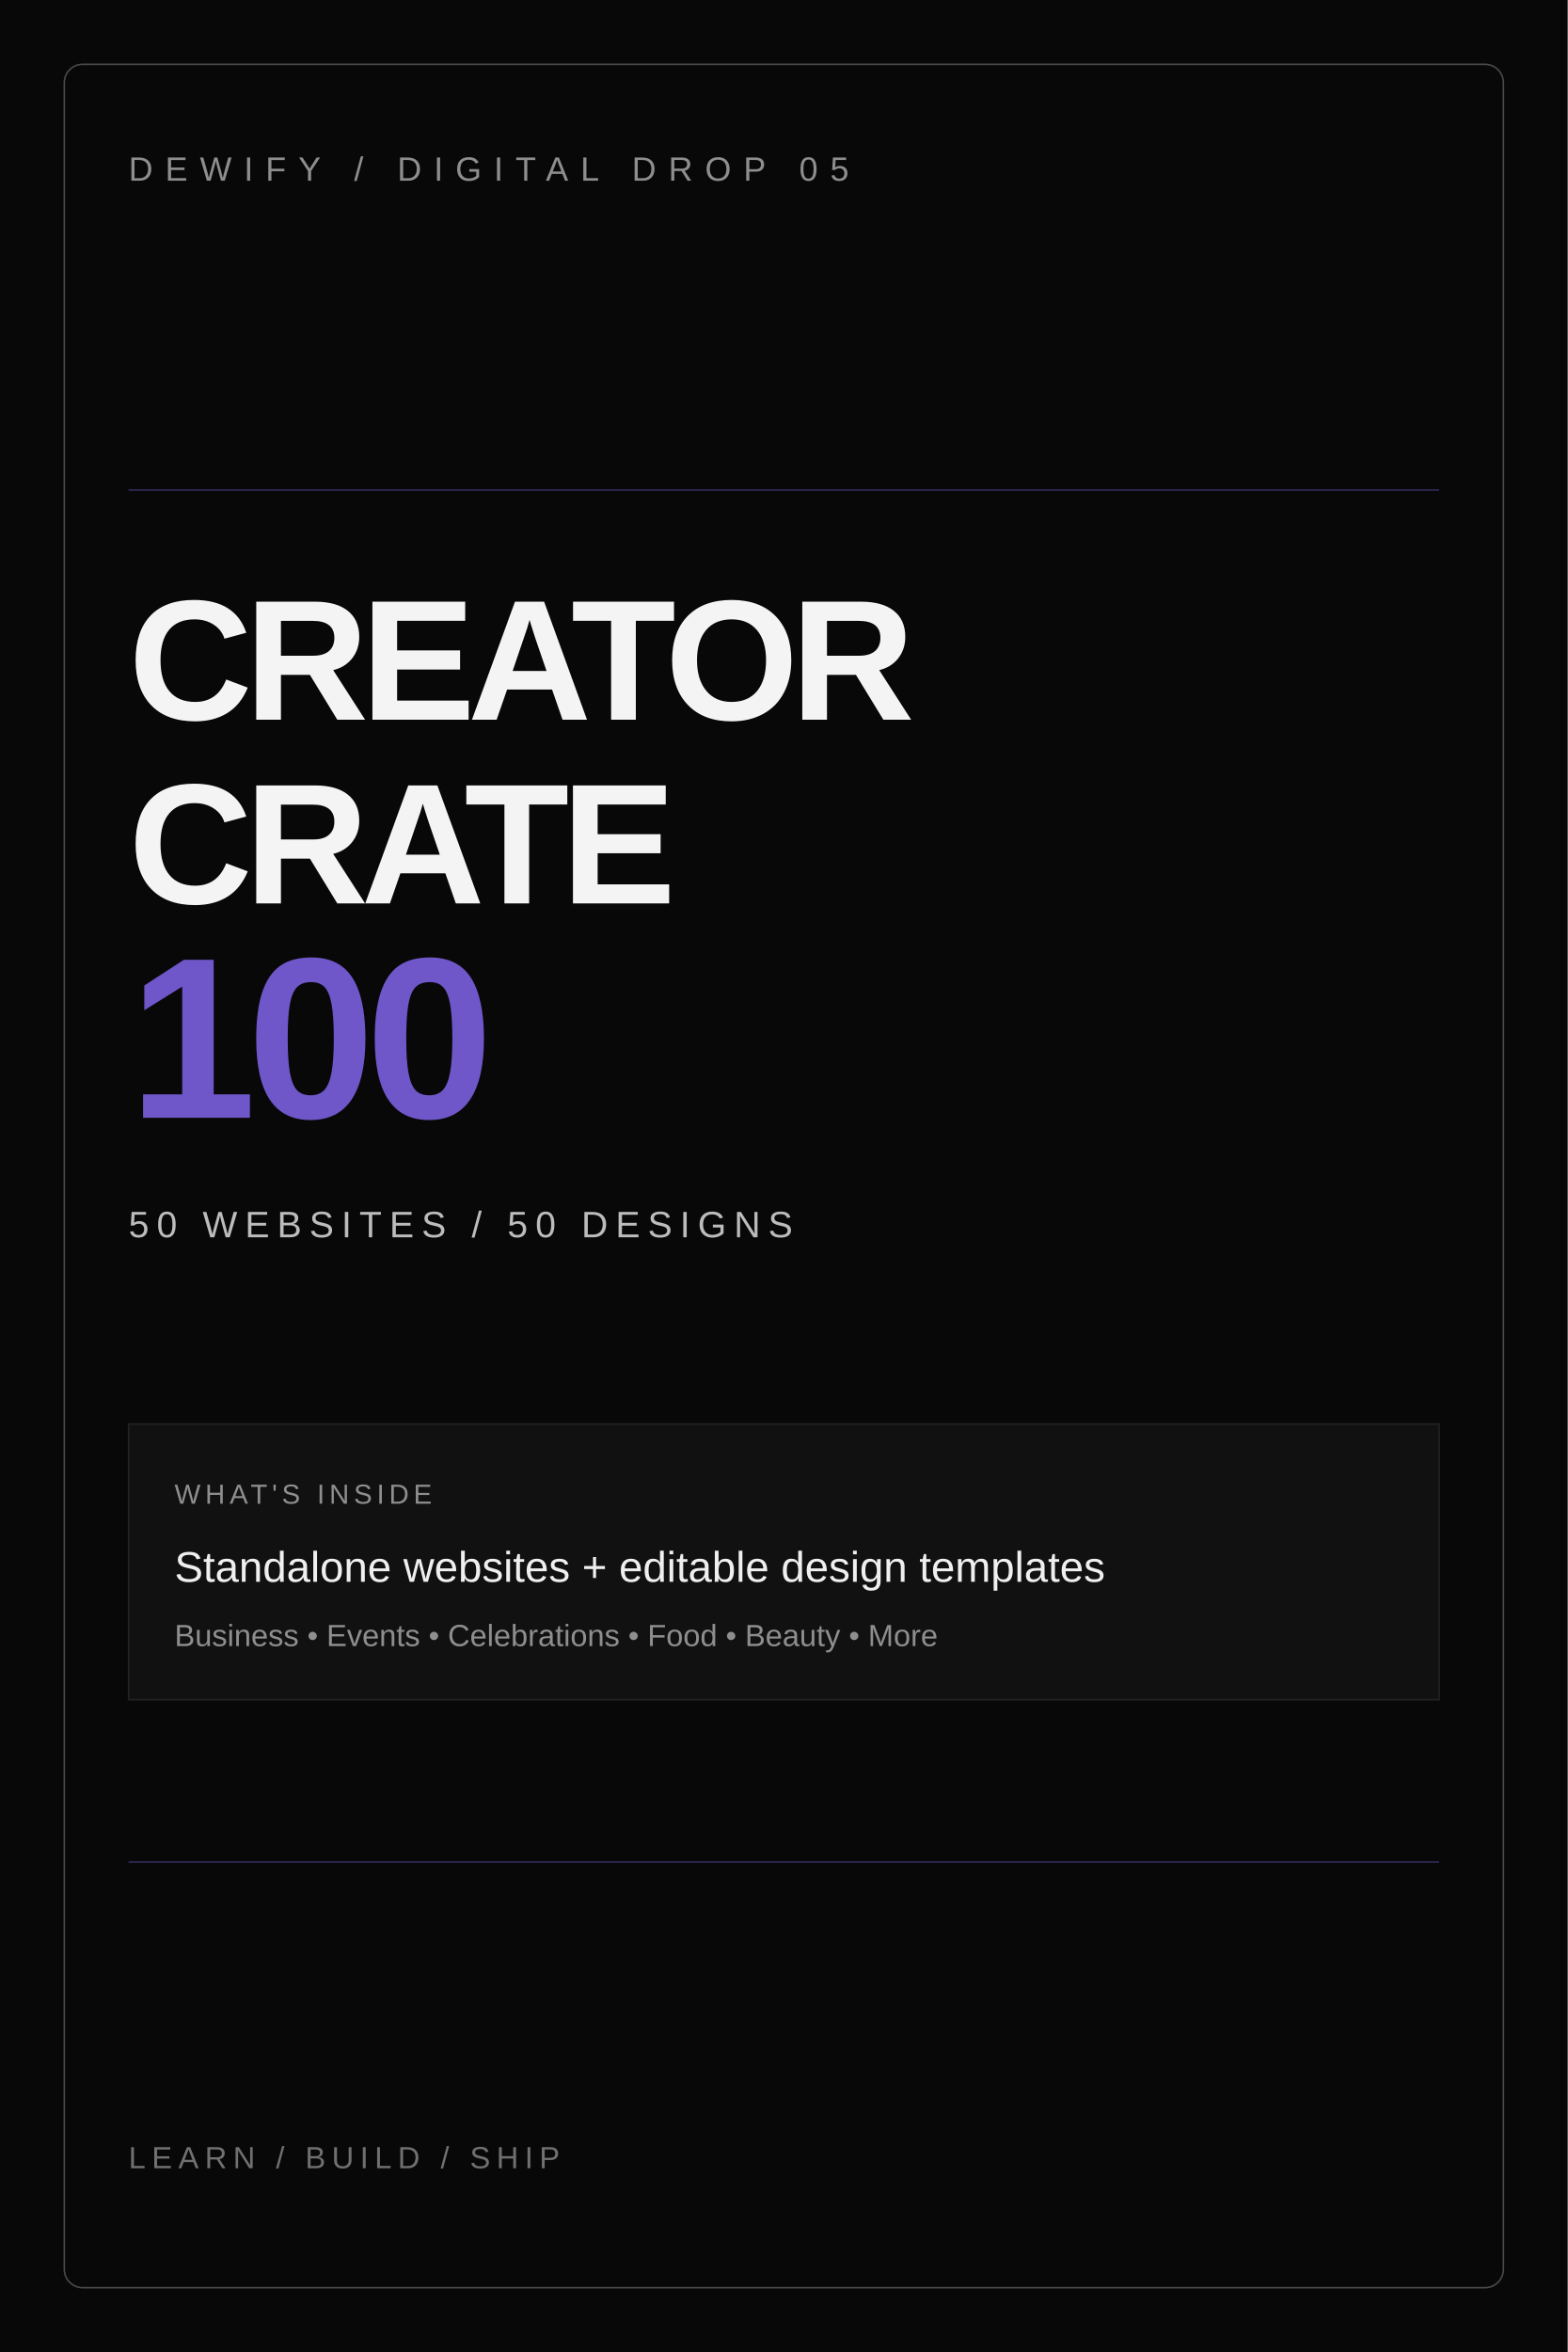
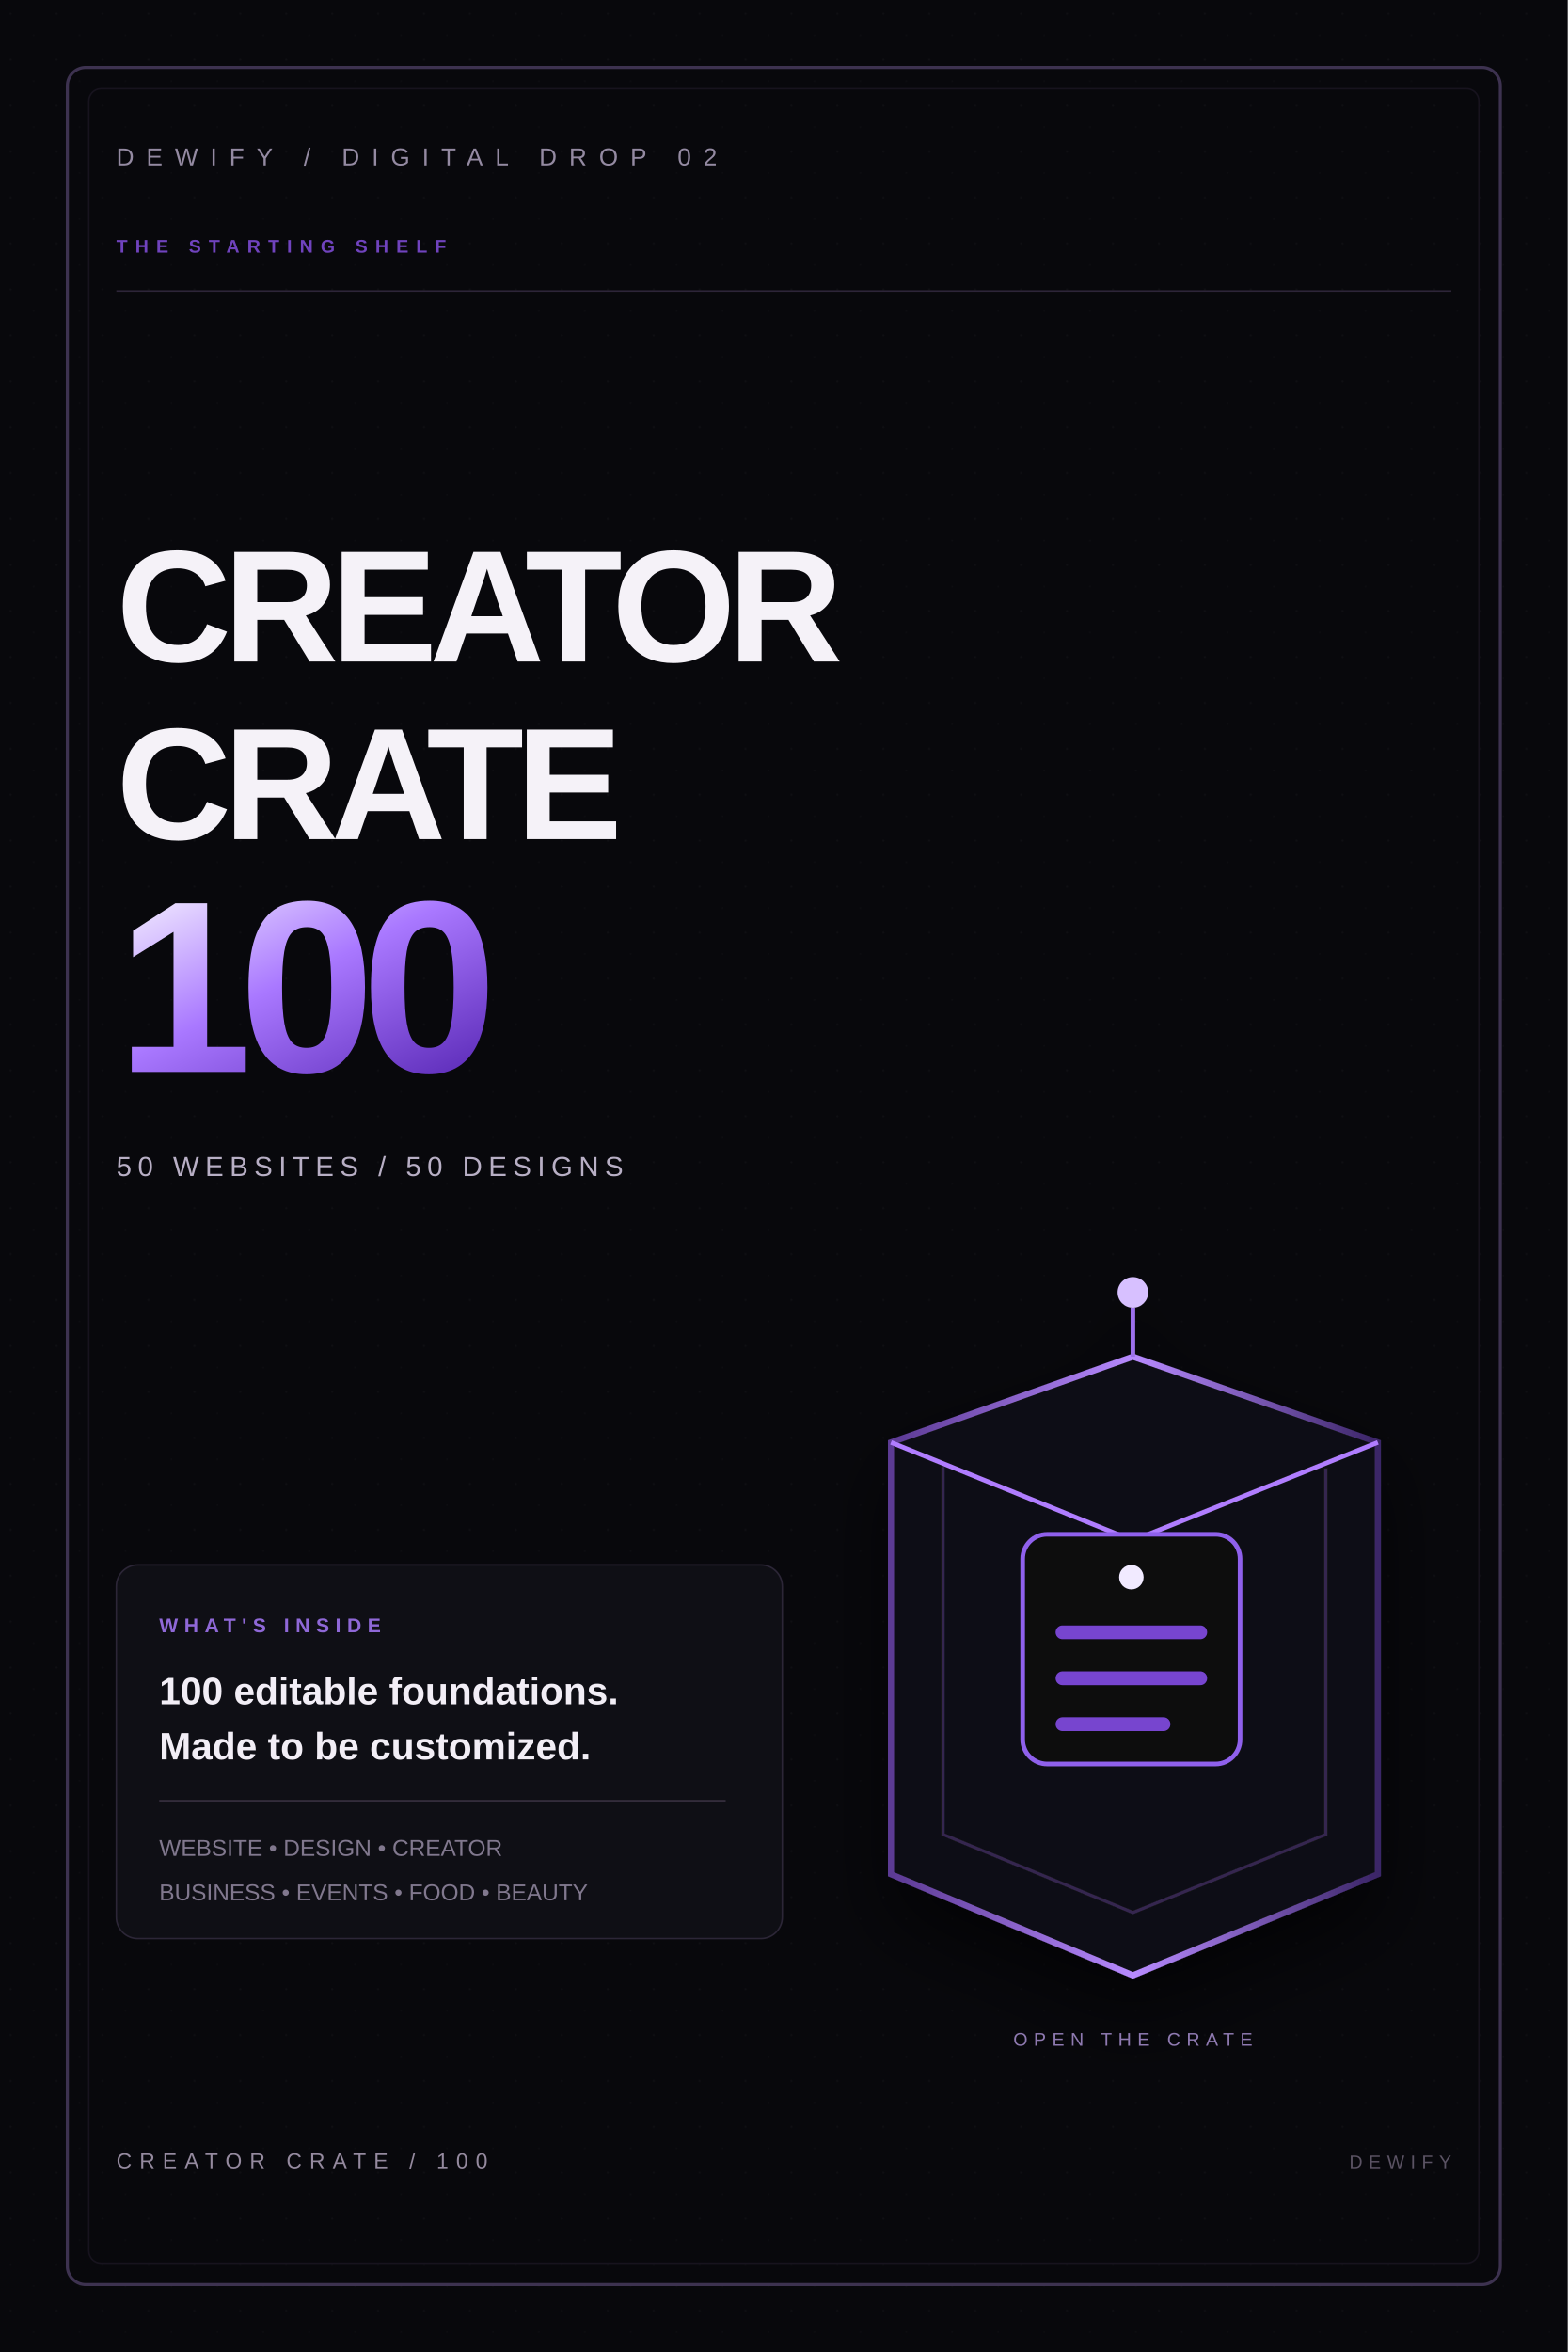
- <svg xmlns="http://www.w3.org/2000/svg" viewBox="0 0 1024 1536">
-   <rect width="1024" height="1536" fill="#080808" />
-   <rect x="42" y="42" width="940" height="1452" rx="12" fill="none" stroke="#d8d8d8" stroke-opacity=".32" />
-   <path d="M84 320H940M84 1216H940" stroke="#6f56c9" stroke-opacity=".45" />
-   <text x="84" y="118" fill="#8e8e8e" font-family="Arial,Helvetica,sans-serif" font-size="22" letter-spacing="8">DEWIFY / DIGITAL DROP 05</text>
-   <text x="84" y="470" fill="#f4f4f4" font-family="Arial,Helvetica,sans-serif" font-size="112" font-weight="700" letter-spacing="-5">CREATOR</text>
-   <text x="84" y="590" fill="#f4f4f4" font-family="Arial,Helvetica,sans-serif" font-size="112" font-weight="700" letter-spacing="-5">CRATE</text>
-   <text x="84" y="730" fill="#6f56c9" font-family="Arial,Helvetica,sans-serif" font-size="150" font-weight="700" letter-spacing="-6">100</text>
-   <text x="84" y="808" fill="#bcbcbc" font-family="Arial,Helvetica,sans-serif" font-size="24" letter-spacing="5">50 WEBSITES  /  50 DESIGNS</text>
-   <g transform="translate(84 930)">
-     <rect width="856" height="180" fill="#111111" stroke="#232323" />
-     <text x="30" y="52" fill="#8e8e8e" font-family="Arial,Helvetica,sans-serif" font-size="18" letter-spacing="3">WHAT'S INSIDE</text>
-     <text x="30" y="103" fill="#efefef" font-family="Arial,Helvetica,sans-serif" font-size="28">Standalone websites + editable design templates</text>
-     <text x="30" y="145" fill="#8e8e8e" font-family="Arial,Helvetica,sans-serif" font-size="20">Business • Events • Celebrations • Food • Beauty • More</text>
+ <svg xmlns="http://www.w3.org/2000/svg" viewBox="0 0 1024 1536" role="img" aria-labelledby="title desc">
+   <defs>
+     <linearGradient id="v" x1="0" y1="0" x2="1" y2="1">
+       <stop stop-color="#f1eaff" />
+       <stop offset=".45" stop-color="#a978ff" />
+       <stop offset="1" stop-color="#5a29b6" />
+     </linearGradient>
+     <linearGradient id="edge" x1="0" y1="0" x2="1" y2="0">
+       <stop stop-color="#5c3a94" />
+       <stop offset=".5" stop-color="#b78aff" />
+       <stop offset="1" stop-color="#3b2567" />
+     </linearGradient>
+     <filter id="s">
+       <feDropShadow dx="0" dy="24" stdDeviation="24" flood-color="#000" flood-opacity=".6" />
+     </filter>
+     <pattern id="grain" width="30" height="30" patternUnits="userSpaceOnUse">
+       <circle cx="7" cy="9" r=".7" fill="#fff" opacity=".03" />
+       <circle cx="22" cy="23" r=".6" fill="#fff" opacity=".02" />
+     </pattern>
+   </defs>
+   <rect width="1024" height="1536" fill="#08080c" />
+   <rect width="1024" height="1536" fill="url(#grain)" />
+   <rect x="44" y="44" width="936" height="1448" rx="12" fill="none" stroke="#3d3250" stroke-width="2" />
+   <rect x="58" y="58" width="908" height="1420" rx="8" fill="none" stroke="#17131e" />
+   <text x="76" y="108" fill="#948aa2" font-family="Arial" font-size="16" letter-spacing="8">DEWIFY / DIGITAL DROP 02</text>
+   <text x="76" y="165" fill="#7043be" font-family="Arial" font-size="12" font-weight="700" letter-spacing="5">THE STARTING SHELF</text>
+   <path d="M76 190H948" stroke="#2d2539" />
+   <text x="76" y="432" fill="#f5f2f8" font-family="Arial" font-size="104" font-weight="900" letter-spacing="-5">CREATOR</text>
+   <text x="76" y="548" fill="#f5f2f8" font-family="Arial" font-size="104" font-weight="900" letter-spacing="-5">CRATE</text>
+   <text x="76" y="700" fill="url(#v)" font-family="Arial" font-size="160" font-weight="900" letter-spacing="-9">100</text>
+   <text x="76" y="768" fill="#b8afc5" font-family="Arial" font-size="18" letter-spacing="4">50 WEBSITES  /  50 DESIGNS</text>
+   <g transform="translate(566 858)" filter="url(#s)">
+     <path d="M16 84L174 28L334 84V366L174 432L16 366Z" fill="#111117" stroke="url(#edge)" stroke-width="4" />
+     <path d="M16 84L174 148L334 84" fill="none" stroke="#b07dff" stroke-width="3" />
+     <path d="M50 100V340L174 391L300 340V101" fill="none" stroke="#35264f" stroke-width="2" />
+     <rect x="102" y="144" width="142" height="150" rx="16" fill="#0a0a0e" stroke="#8f61ec" stroke-width="3" />
+     <circle cx="173" cy="172" r="8" fill="#f1eaff" />
+     <path d="M128 208H218M128 238H218M128 268H194" stroke="#7745cf" stroke-width="9" stroke-linecap="round" />
+     <path d="M174 28V-4" stroke="#9d70ed" stroke-width="3" />
+     <circle cx="174" cy="-14" r="10" fill="#d7c0ff" />
+     <text x="174" y="478" text-anchor="middle" fill="#8f7ab1" font-family="Arial" font-size="12" letter-spacing="4">OPEN THE CRATE</text>
  </g>
-   <text x="84" y="1416" fill="#707070" font-family="Arial,Helvetica,sans-serif" font-size="20" letter-spacing="4">LEARN / BUILD / SHIP</text>
+   <g transform="translate(76 1022)">
+     <rect width="435" height="244" rx="14" fill="#0f0f15" stroke="#2c2637" />
+     <text x="28" y="44" fill="#8f68d7" font-family="Arial" font-size="13" font-weight="700" letter-spacing="4">WHAT'S INSIDE</text>
+     <text x="28" y="91" fill="#f2eef6" font-family="Arial" font-size="25" font-weight="800">100 editable foundations.</text>
+     <text x="28" y="127" fill="#f2eef6" font-family="Arial" font-size="25" font-weight="800">Made to be customized.</text>
+     <path d="M28 154H398" stroke="#383040" />
+     <text x="28" y="190" fill="#81788e" font-family="Arial" font-size="15">WEBSITE • DESIGN • CREATOR</text>
+     <text x="28" y="219" fill="#81788e" font-family="Arial" font-size="15">BUSINESS • EVENTS • FOOD • BEAUTY</text>
+   </g>
+   <text x="76" y="1416" fill="#958a9f" font-family="Arial" font-size="14" letter-spacing="5">CREATOR CRATE / 100</text>
+   <text x="948" y="1416" text-anchor="end" fill="#5b5364" font-family="Arial" font-size="12" letter-spacing="4">DEWIFY</text>
</svg>
